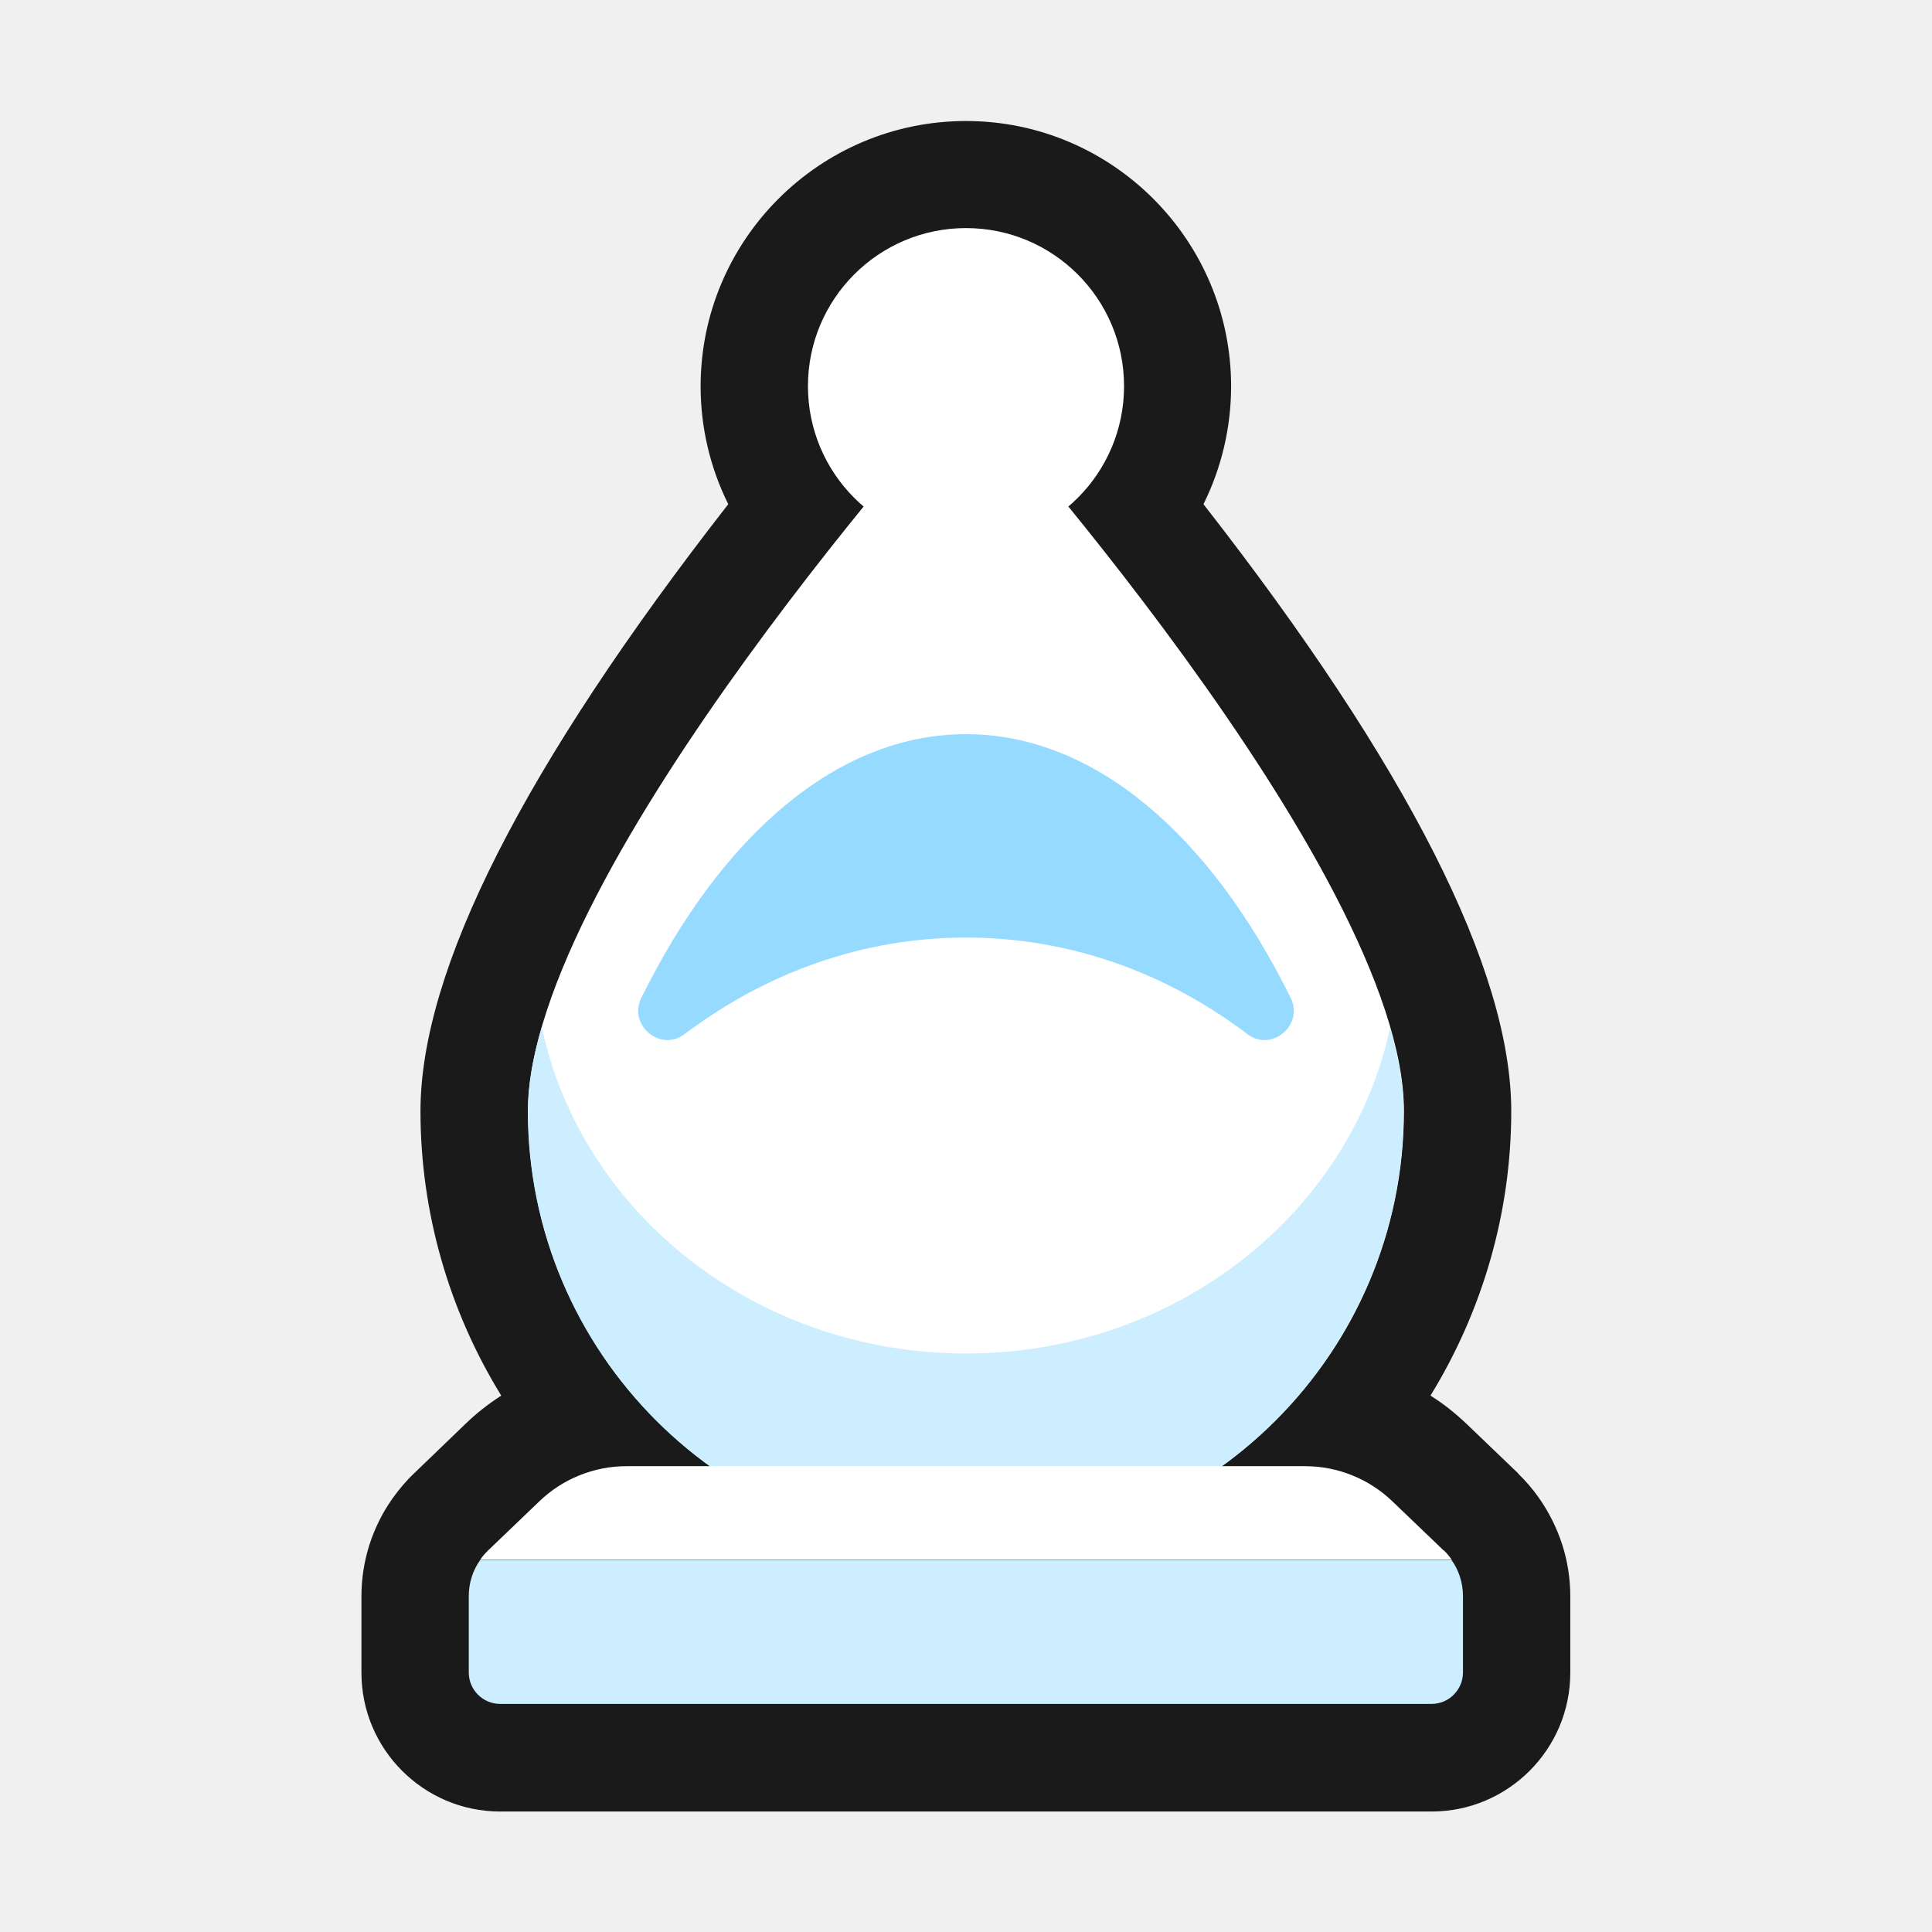
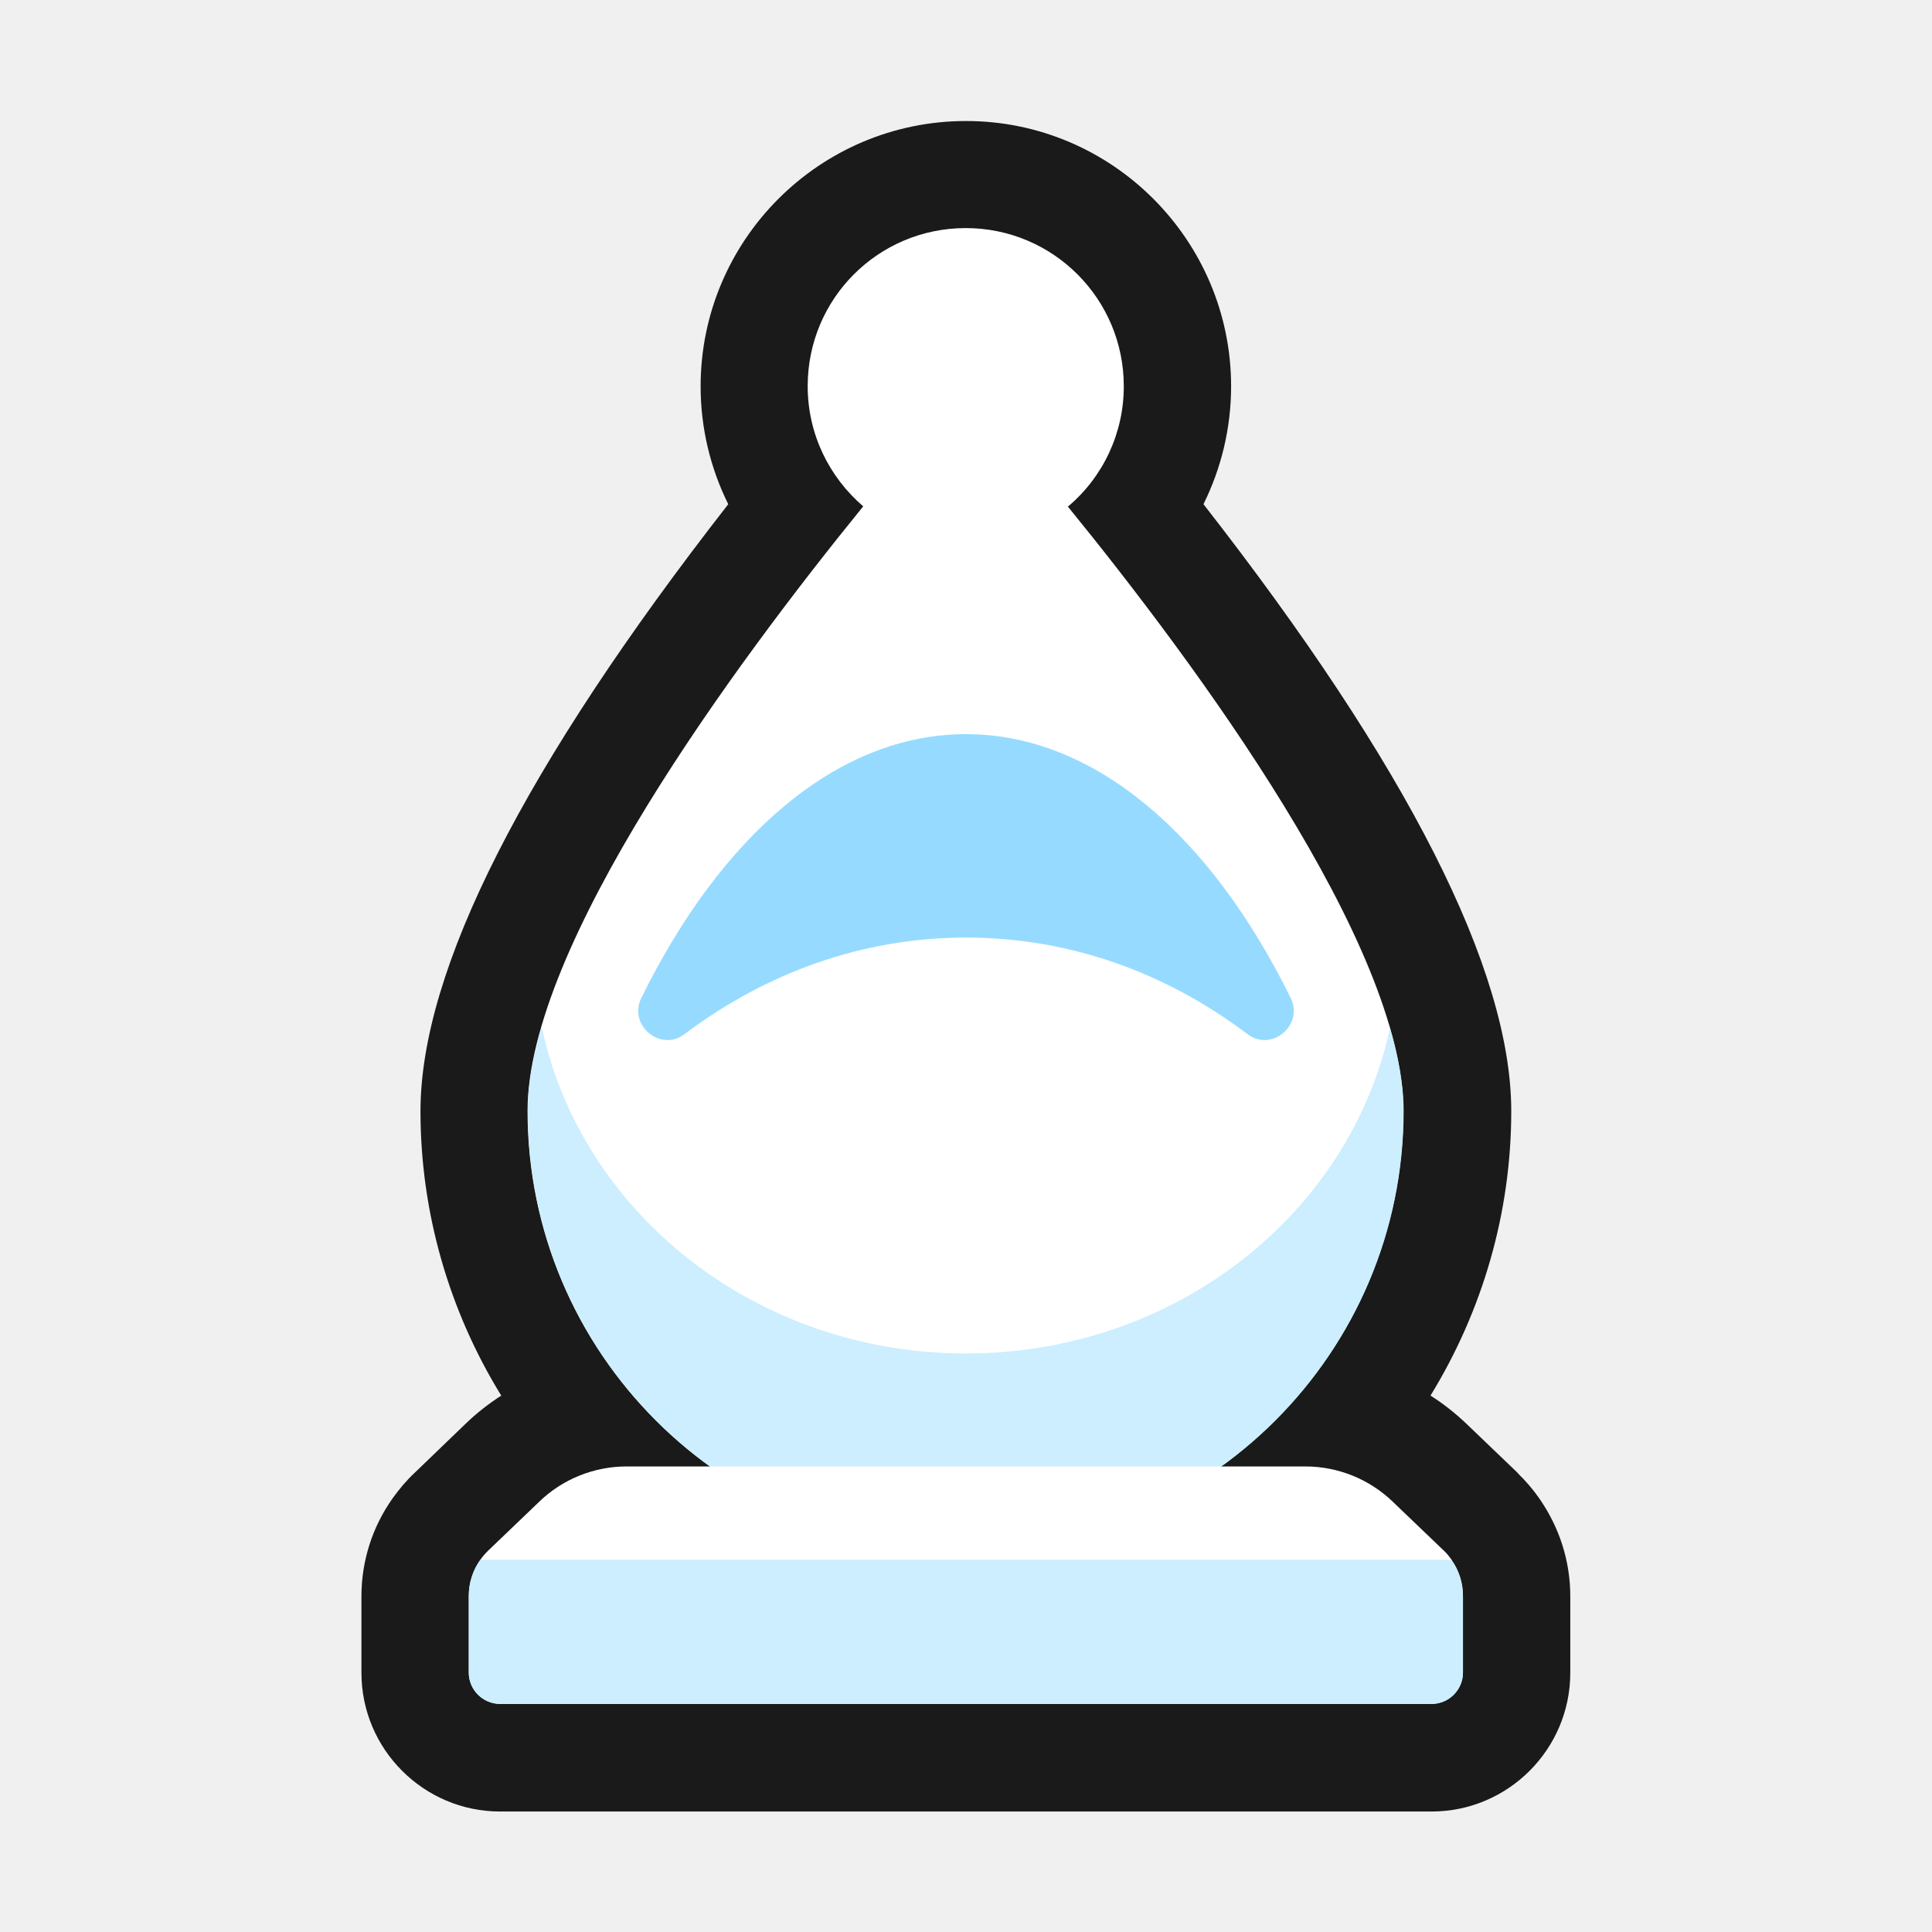
<svg xmlns="http://www.w3.org/2000/svg" id="Layer_2" data-name="Layer 2" viewBox="0 0 72 72">
  <defs>
-     <style>.cls-1{fill:#fff}.cls-2{fill:#cef}</style>
+     <style>.cls-4{fill:#fff2d4}</style>
  </defs>
-   <g id="Rough">
+   <g id="Lichess">
    <path d="m56.57 54.9-1.91-1.83c-.42-.4-.87-.76-1.35-1.06 1.94-3.16 3.01-6.82 3.01-10.6 0-5.26-3.86-12.87-11.47-22.62a9.9 9.9 0 0 0 1.03-4.39c0-5.45-4.43-9.89-9.88-9.89s-9.89 4.43-9.89 9.89c0 1.54.36 3.04 1.03 4.39-7.61 9.76-11.47 17.36-11.47 22.62 0 3.78 1.07 7.45 3.01 10.6-.48.31-.93.66-1.35 1.07l-1.88 1.81c-.3.28-.57.6-.82.95a6.3 6.3 0 0 0-1.16 3.65v2.85c0 2.85 2.32 5.17 5.17 5.17h34.71c2.85 0 5.17-2.32 5.17-5.17v-2.85c0-1.31-.4-2.57-1.17-3.67-.24-.34-.5-.64-.78-.91Z" style="fill:#1a1a1a" />
-     <path d="M19.68 41.4c0 9.01 7.31 16.32 16.32 16.32s16.32-7.31 16.32-16.32S36 14.39 36 14.39s-16.32 18-16.32 27.01" class="cls-1" />
-     <path d="M51.81 38.27C50.34 45.21 43.82 50.44 36 50.44s-14.34-5.23-15.81-12.17c-.33 1.12-.52 2.18-.52 3.13 0 9.01 7.31 16.32 16.32 16.32s16.32-7.31 16.32-16.32c0-.95-.19-2.01-.52-3.13Z" class="cls-2" />
-     <path d="m53.8 57.78-1.91-1.83a4.7 4.7 0 0 0-3.25-1.31H23.35c-1.21 0-2.38.47-3.25 1.31l-1.91 1.83c-.11.11-.21.22-.29.34h36.2c-.09-.12-.18-.24-.29-.34Z" class="cls-1" />
-     <path d="M17.47 62.33c0 .65.53 1.17 1.17 1.17h34.71c.65 0 1.17-.53 1.17-1.17v-2.85c0-.49-.15-.96-.43-1.35H17.9c-.28.39-.43.86-.43 1.35z" class="cls-2" />
-     <circle cx="36" cy="14.39" r="5.89" class="cls-1" />
+     <path d="M39.81 18.87a5.85 5.85 0 0 0 2.07-4.48c0-3.25-2.63-5.89-5.89-5.89s-5.89 2.63-5.89 5.89c0 1.8.81 3.4 2.07 4.48-4.82 5.93-12.51 16.35-12.51 22.53 0 9.01 7.31 16.32 16.32 16.32S52.3 50.41 52.3 41.4c0-6.19-7.69-16.61-12.51-22.53Z" class="cls-4" style="fill:#fff" />
+     <path d="M51.81 38.27C50.34 45.21 43.82 50.44 36 50.44s-14.34-5.23-15.81-12.17c-.33 1.12-.52 2.18-.52 3.13 0 9.01 7.31 16.32 16.32 16.32s16.32-7.31 16.32-16.32c0-.95-.19-2.01-.52-3.13Z" style="fill:#cef" />
+     <path d="M54.1 58.13c-.09-.12-.18-.24-.29-.34l-1.91-1.83a4.7 4.7 0 0 0-3.25-1.31h-25.3c-1.21 0-2.38.47-3.25 1.31l-1.91 1.83c-.11.11-.21.22-.29.34-.28.39-.43.86-.43 1.35v2.85c0 .65.53 1.17 1.17 1.17h34.71c.65 0 1.17-.53 1.17-1.17v-2.85c0-.49-.15-.96-.43-1.35Z" class="cls-4" style="fill:#fff" />
    <path d="M36 34.94c3.88 0 7.48 1.32 10.49 3.6.9.68 2.11-.34 1.61-1.35-2.97-6.03-7.29-9.83-12.1-9.83s-9.13 3.8-12.1 9.83c-.5 1.01.71 2.03 1.61 1.35 3.01-2.27 6.61-3.6 10.49-3.6" style="fill:#96dbff" />
+     <path d="M17.47 62.33c0 .65.53 1.17 1.17 1.17h34.71c.65 0 1.17-.53 1.17-1.17v-2.85c0-.49-.15-.96-.43-1.35H17.9c-.28.39-.43.86-.43 1.35z" style="fill:#cef" />
  </g>
</svg>
